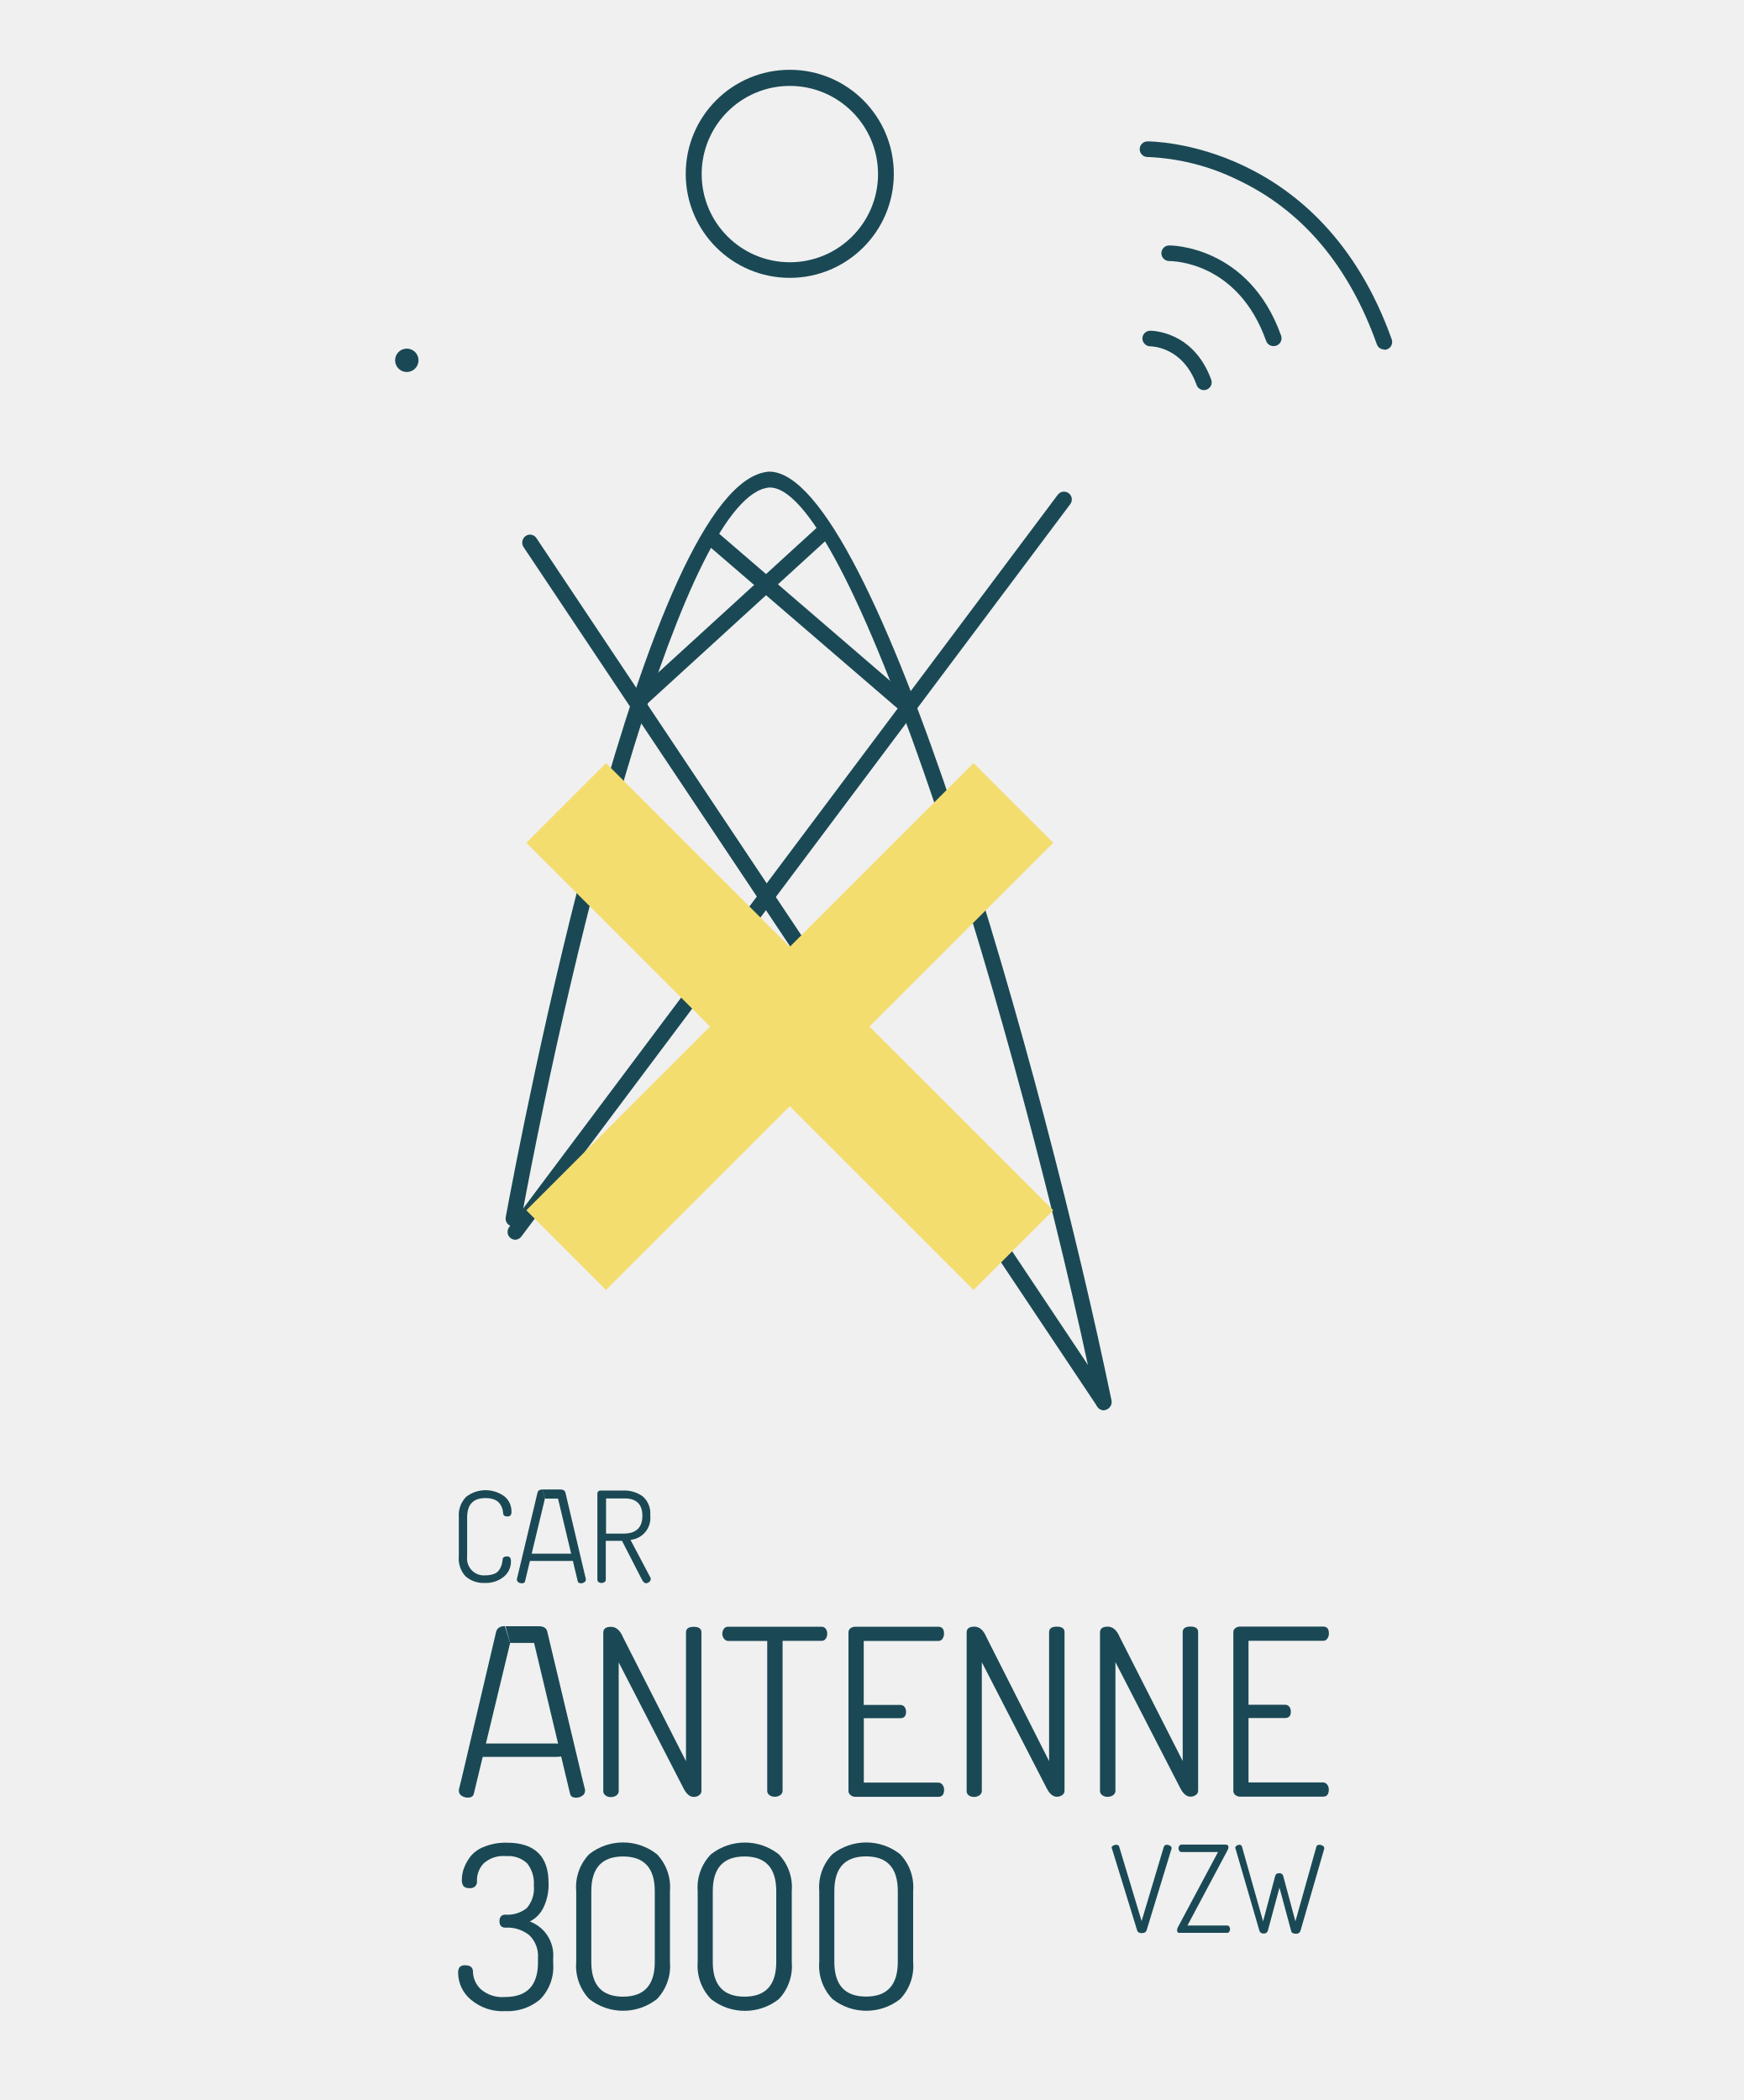
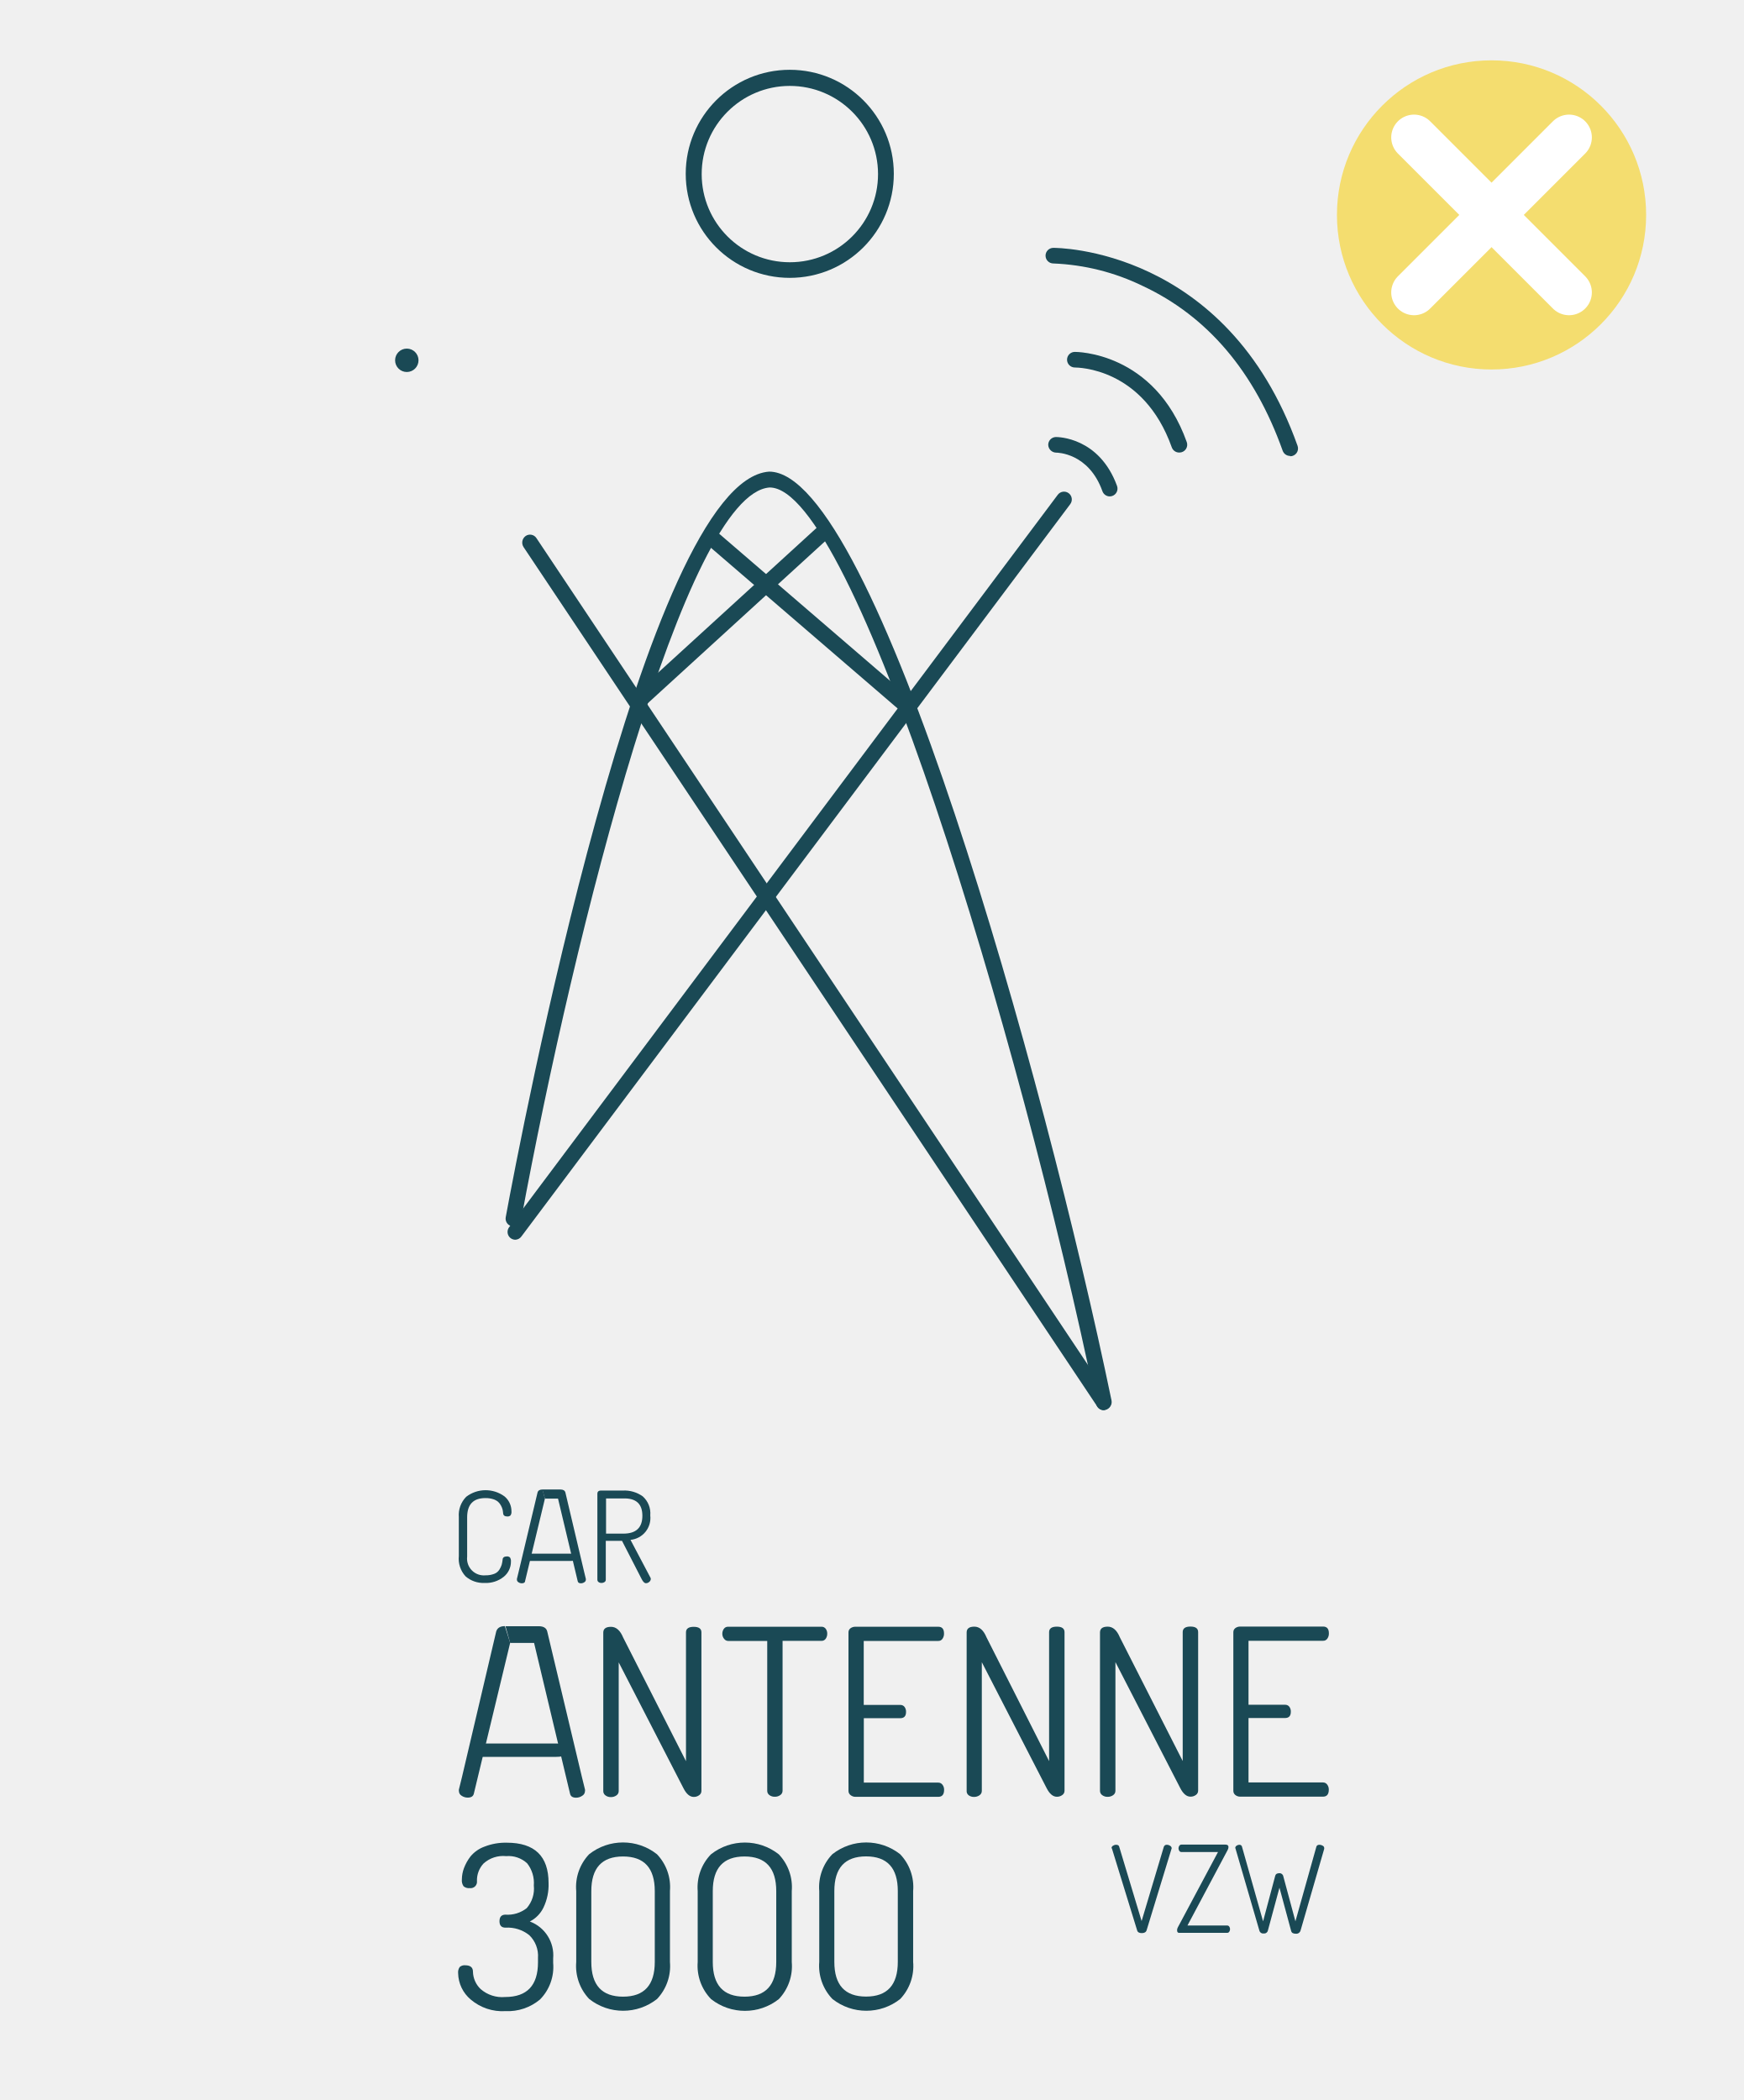
<svg xmlns="http://www.w3.org/2000/svg" id="Layer_1" data-name="Layer 1" viewBox="0 0 201.08 242.23">
  <defs>
-     <style>.cls-1{fill:#1a4955;}.cls-2,.cls-3,.cls-4{fill:none;stroke-miterlimit:10;}.cls-2,.cls-3{stroke:#1a4955;}.cls-2{stroke-width:1.8px;}.cls-3{stroke-width:1.85px;}.cls-4{stroke:#f4dd6f;stroke-width:13px;}</style>
+     <style>.cls-1{fill:#1a4955;}.cls-2,.cls-3,.cls-5{fill:none;stroke-miterlimit:10;}.cls-2,.cls-3{stroke:#1a4955;}.cls-2{stroke-width:1.8px;}.cls-3{stroke-width:1.85px;}.cls-4{fill:#f4dd6f;}.cls-5{stroke:#fff;stroke-linecap:round;stroke-width:5.26px;}</style>
  </defs>
  <circle class="cls-1" cx="46.92" cy="41.56" r="1.35" />
  <path class="cls-1" d="M127.31,162.66a.9.9,0,0,1-.88-.72c-8.93-43.1-28-105.71-37.66-105.71-9.71.68-22.47,50.9-28.67,84.5a.9.9,0,0,1-1.77-.33c1.6-8.69,16.08-85,30.38-86,12.24,0,31.75,69.78,39.49,107.14a.9.9,0,0,1-.7,1.06Z" />
-   <path class="cls-1" d="M159.65,40.31a.9.9,0,0,1-.85-.6c-3.24-9.1-8.67-15.51-16.13-19a25.88,25.88,0,0,0-10.32-2.6h0a.9.9,0,0,1,0-1.8c.24,0,20-.09,28.17,22.84a.9.9,0,0,1-.85,1.2Z" />
-   <path class="cls-1" d="M146.88,39.92a.9.9,0,0,1-.85-.6c-3.28-9.21-10.86-9.2-11.18-9.21h0a.9.9,0,0,1,0-1.8c.1,0,9.18-.05,12.91,10.41a.9.9,0,0,1-.85,1.2Z" />
+   <path class="cls-1" d="M148.79,52.59a.9.9,0,0,1-.85-.6c-3.24-9.1-8.67-15.51-16.13-19a25.88,25.88,0,0,0-10.32-2.6h0a.9.9,0,0,1,0-1.8c.24,0,20-.09,28.17,22.84a.9.9,0,0,1-.85,1.2Z" />
+   <path class="cls-1" d="M136,52.2a.9.9,0,0,1-.85-.6c-3.28-9.21-10.86-9.2-11.18-9.21h0a.9.9,0,0,1,0-1.8c.1,0,9.18-.05,12.91,10.41a.9.9,0,0,1-.85,1.2Z" />
  <path class="cls-1" d="M91.09,32.05a12,12,0,1,1,12-12A12,12,0,0,1,91.09,32.05Zm0-22.14a10.17,10.17,0,1,0,10.18,10.17A10.18,10.18,0,0,0,91.08,9.91Z" />
  <path class="cls-1" d="M127.31,162.66a.89.89,0,0,1-.74-.4L60.39,63.11a.94.94,0,0,1,.23-1.28.88.88,0,0,1,1.25.24L128,161.22a.94.94,0,0,1-.23,1.28A.88.88,0,0,1,127.31,162.66Z" />
  <path class="cls-1" d="M52.92,179.48V175a3,3,0,0,1,.85-2.35,3.68,3.68,0,0,1,4.41-.05,2.21,2.21,0,0,1,.81,1.73.71.71,0,0,1-.11.47.49.49,0,0,1-.37.12q-.45,0-.48-.36a3,3,0,0,0-.06-.42,1.92,1.92,0,0,0-.18-.46,1.54,1.54,0,0,0-.34-.45,1.64,1.64,0,0,0-.59-.31,2.83,2.83,0,0,0-.88-.12q-2.1,0-2.1,2.22v4.53A1.94,1.94,0,0,0,56,181.71a2.71,2.71,0,0,0,1-.17,1.19,1.19,0,0,0,.6-.49,2.48,2.48,0,0,0,.26-.55,3.86,3.86,0,0,0,.11-.59c0-.25.19-.38.48-.38a.48.48,0,0,1,.37.12.75.75,0,0,1,.11.47,2.23,2.23,0,0,1-.82,1.75,3.28,3.28,0,0,1-2.23.72,3.13,3.13,0,0,1-2.18-.76A3,3,0,0,1,52.92,179.48Z" />
  <path class="cls-1" d="M68.9,182.22v-9.94q0-.32.36-.35h2.58a3.64,3.64,0,0,1,2.29.67,2.62,2.62,0,0,1,.87,2.2,2.54,2.54,0,0,1-2.28,2.82L75,181.94a.3.3,0,0,1,.06.19.45.45,0,0,1-.18.34.56.56,0,0,1-.38.15q-.26,0-.51-.51l-2.25-4.38H69.87v4.48a.32.32,0,0,1-.15.28.57.57,0,0,1-.34.1.56.56,0,0,1-.34-.1A.33.33,0,0,1,68.9,182.22Zm1-5.32h2q2.19,0,2.19-2.06t-2.19-2h-2Z" />
  <path class="cls-1" d="M52.84,227.61a1.07,1.07,0,0,1,.18-.72.84.84,0,0,1,.63-.2q.9,0,.9.74a2.85,2.85,0,0,0,.88,2,3.77,3.77,0,0,0,2.83.92q3.79,0,3.79-4v-.5a3.33,3.33,0,0,0-1-2.63,4,4,0,0,0-2.75-.87q-.69,0-.69-.74t.66-.76a3.56,3.56,0,0,0,2.48-.75,3.43,3.43,0,0,0,.82-2.61,3.67,3.67,0,0,0-.77-2.56,3.16,3.16,0,0,0-2.42-.83,3.37,3.37,0,0,0-2.61.85,2.85,2.85,0,0,0-.76,2,.74.74,0,0,1-.84.84.94.94,0,0,1-.7-.21,1.17,1.17,0,0,1-.2-.79,3.82,3.82,0,0,1,.24-1.3,5.23,5.23,0,0,1,.76-1.36A3.75,3.75,0,0,1,55.89,213a6.62,6.62,0,0,1,2.56-.45q4.82,0,4.82,4.65a6.06,6.06,0,0,1-.59,2.84,3.51,3.51,0,0,1-1.57,1.6,4.16,4.16,0,0,1,2.69,4.27v.5a5.36,5.36,0,0,1-1.51,4.22,5.79,5.79,0,0,1-4,1.35,5.64,5.64,0,0,1-4-1.34A4.06,4.06,0,0,1,52.84,227.61Z" />
  <path class="cls-1" d="M66.46,226.31v-8.17a5.49,5.49,0,0,1,1.49-4.26,6.31,6.31,0,0,1,7.82,0,5.48,5.48,0,0,1,1.5,4.25v8.17a5.52,5.52,0,0,1-1.49,4.28,6.31,6.31,0,0,1-7.82,0A5.53,5.53,0,0,1,66.46,226.31Zm1.74,0q0,4,3.66,4t3.66-4v-8.17q0-4-3.66-4t-3.66,4Z" />
  <path class="cls-1" d="M80.47,226.31v-8.17A5.49,5.49,0,0,1,82,213.89a6.31,6.31,0,0,1,7.82,0,5.48,5.48,0,0,1,1.5,4.25v8.17a5.52,5.52,0,0,1-1.49,4.28,6.31,6.31,0,0,1-7.82,0A5.53,5.53,0,0,1,80.47,226.31Zm1.74,0q0,4,3.66,4t3.66-4v-8.17q0-4-3.66-4t-3.66,4Z" />
  <path class="cls-1" d="M94.49,226.3v-8.17A5.49,5.49,0,0,1,96,213.88a6.31,6.31,0,0,1,7.82,0,5.48,5.48,0,0,1,1.5,4.25v8.17a5.52,5.52,0,0,1-1.49,4.28,6.31,6.31,0,0,1-7.82,0A5.53,5.53,0,0,1,94.49,226.3Zm1.74,0q0,4,3.66,4t3.66-4v-8.17q0-4-3.66-4t-3.66,4Z" />
  <path class="cls-1" d="M128.2,213.18a.33.33,0,0,1,.17-.28.64.64,0,0,1,.36-.11q.31,0,.36.24l2.58,8.56,2.56-8.56a.34.34,0,0,1,.35-.24.69.69,0,0,1,.38.12.34.34,0,0,1,.18.28l0,0,0,0-2.89,9.45q-.1.34-.56.34t-.54-.33l-2.91-9.45A.24.24,0,0,1,128.2,213.18Z" />
  <path class="cls-1" d="M135.76,222.65a.72.72,0,0,1,.08-.32l4.64-8.7h-4.21a.3.3,0,0,1-.25-.13.52.52,0,0,1,0-.6.3.3,0,0,1,.26-.13h5.06q.35,0,.35.29a.74.74,0,0,1-.11.36l-4.62,8.68h4.56a.3.3,0,0,1,.26.13.49.49,0,0,1,.09.29.52.52,0,0,1-.09.3.29.29,0,0,1-.26.13h-5.41Q135.76,223,135.76,222.65Z" />
  <path class="cls-1" d="M142.47,213.16a.32.32,0,0,1,.15-.26.53.53,0,0,1,.32-.11.3.3,0,0,1,.32.27l2.42,8.56,1.4-5.25q.07-.3.47-.3a.43.43,0,0,1,.46.35l1.4,5.2,2.42-8.62q.07-.21.36-.21a.68.68,0,0,1,.37.11.3.3,0,0,1,.17.25.32.32,0,0,1,0,.11L150,222.69a.51.51,0,0,1-.55.36q-.45,0-.53-.31l-1.35-5-1.33,4.92a.44.44,0,0,1-.49.36.45.45,0,0,1-.5-.34l-2.75-9.45A.35.35,0,0,1,142.47,213.16Z" />
  <path class="cls-1" d="M69.58,206.57V188.32q0-.67.89-.67t1.4,1.23l7.25,14.27V188.29q0-.64.89-.64t.89.64v18.28a.59.59,0,0,1-.27.51,1,1,0,0,1-.62.19q-.67,0-1.18-1l-7.47-14.52v14.84a.59.59,0,0,1-.27.51,1.05,1.05,0,0,1-.62.19,1,1,0,0,1-.63-.19A.6.6,0,0,1,69.58,206.57Z" />
  <path class="cls-1" d="M83.31,188.46a1,1,0,0,1,.17-.57.57.57,0,0,1,.5-.25H94.74a.58.58,0,0,1,.5.24.91.91,0,0,1,.17.55,1,1,0,0,1-.17.59.57.57,0,0,1-.5.25H90.26v17.28a.59.59,0,0,1-.27.51,1,1,0,0,1-.62.19,1,1,0,0,1-.63-.19.6.6,0,0,1-.25-.51V189.28H84a.59.59,0,0,1-.48-.24A.91.91,0,0,1,83.31,188.46Z" />
  <path class="cls-1" d="M97.86,206.56V188.31a.58.58,0,0,1,.24-.5.94.94,0,0,1,.56-.17h9.55q.67,0,.67.78a1,1,0,0,1-.17.6.56.56,0,0,1-.5.26H99.62v7.38h4.21a.59.59,0,0,1,.5.23.92.92,0,0,1,.17.58q0,.72-.67.72H99.63v7.43h8.59a.59.59,0,0,1,.48.24.93.93,0,0,1,.19.59q0,.81-.67.81H98.67a.89.89,0,0,1-.56-.19A.61.61,0,0,1,97.86,206.56Z" />
  <path class="cls-1" d="M111.49,206.55V188.3q0-.67.89-.67t1.4,1.23L121,203.14V188.27q0-.64.89-.64t.89.64v18.28a.59.59,0,0,1-.27.51,1,1,0,0,1-.62.19q-.67,0-1.18-1l-7.47-14.52v14.84a.59.59,0,0,1-.27.51,1.05,1.05,0,0,1-.62.19,1,1,0,0,1-.63-.19A.6.6,0,0,1,111.49,206.55Z" />
  <path class="cls-1" d="M126.87,206.54V188.3q0-.67.89-.67t1.4,1.23l7.25,14.27V188.26q0-.64.89-.64t.89.64v18.28a.59.59,0,0,1-.27.51,1,1,0,0,1-.62.19q-.67,0-1.18-1l-7.47-14.52v14.84a.59.59,0,0,1-.27.51,1.05,1.05,0,0,1-.62.19,1,1,0,0,1-.63-.19A.6.6,0,0,1,126.87,206.54Z" />
  <path class="cls-1" d="M142.25,206.54V188.29a.58.58,0,0,1,.24-.5.94.94,0,0,1,.56-.17h9.55q.67,0,.67.78a1,1,0,0,1-.17.6.56.56,0,0,1-.5.26H144v7.38h4.21a.59.59,0,0,1,.5.23.92.92,0,0,1,.17.58q0,.72-.67.72H144v7.43h8.59a.59.59,0,0,1,.48.24.93.93,0,0,1,.19.59q0,.81-.67.81h-9.55a.89.89,0,0,1-.56-.19A.61.61,0,0,1,142.25,206.54Z" />
  <path class="cls-1" d="M58.84,189.5l-4.19,17.4c-.07.3-.31.45-.7.45a1.24,1.24,0,0,1-.7-.21.63.63,0,0,1-.32-.54.46.46,0,0,1,0-.19l.35-1.42,3.95-16.8q.19-.62,1-.62m2.36.62" />
  <path class="cls-1" d="M58.3,187.58h3.82q.86,0,1,.62l4,16.79.35,1.42a.46.46,0,0,1,0,.19.63.63,0,0,1-.32.54,1.24,1.24,0,0,1-.7.22c-.4,0-.63-.15-.7-.45l-4.15-17.4H58.84m.91-1.31" />
  <path class="cls-1" d="M55.4,201.11h8.79a2,2,0,0,1,1,.23.67.67,0,0,1,.36.58q0,.72-1.4.73H55.4" />
  <path class="cls-1" d="M62.85,172.86l-2.29,9.52c0,.17-.17.25-.38.25a.68.68,0,0,1-.38-.12.34.34,0,0,1-.18-.29.25.25,0,0,1,0-.1l.19-.78L62,172.15q.1-.34.57-.34m1.29.34" />
  <path class="cls-1" d="M62.55,171.81h2.09q.47,0,.57.34l2.17,9.19.19.78a.25.25,0,0,1,0,.1.34.34,0,0,1-.18.29.68.68,0,0,1-.38.12c-.22,0-.35-.08-.38-.25l-2.27-9.52H62.85m.5-.72" />
  <path class="cls-1" d="M61,179.21h4.81a1.07,1.07,0,0,1,.57.12.37.37,0,0,1,.2.32q0,.4-.77.4H61" />
-   <path class="cls-1" d="M138.86,45a.9.9,0,0,1-.85-.6c-1.58-4.43-5.22-4.45-5.34-4.45a.93.93,0,0,1-.91-.89.9.9,0,0,1,.88-.91c.21,0,5,0,7.06,5.65a.9.9,0,0,1-.85,1.2Z" />
+   <path class="cls-1" d="M128,57.26a.9.9,0,0,1-.85-.6c-1.58-4.43-5.22-4.45-5.34-4.45a.93.93,0,0,1-.91-.89.9.9,0,0,1,.88-.91c.21,0,5,0,7.06,5.65a.9.9,0,0,1-.85,1.2Z" />
  <path class="cls-1" d="M59.44,143a.9.9,0,0,1-.72-1.44L122,57.07a.9.9,0,0,1,1.44,1.08l-63.3,84.47A.9.9,0,0,1,59.44,143Z" />
  <line class="cls-2" x1="73.77" y1="80.76" x2="95.31" y2="61.08" />
  <line class="cls-3" x1="104.47" y1="81.31" x2="81.63" y2="61.65" />
-   <line class="cls-4" x1="65.3" y1="144.2" x2="116.88" y2="92.62" />
-   <line class="cls-4" x1="116.88" y1="144.2" x2="65.3" y2="92.62" />
+   <circle class="cls-4" cx="172.03" cy="24.79" r="17.83" />
+   <line class="cls-5" x1="163.09" y1="15.85" x2="180.97" y2="33.73" />
+   <line class="cls-5" x1="180.97" y1="15.85" x2="163.09" y2="33.73" />
</svg>
